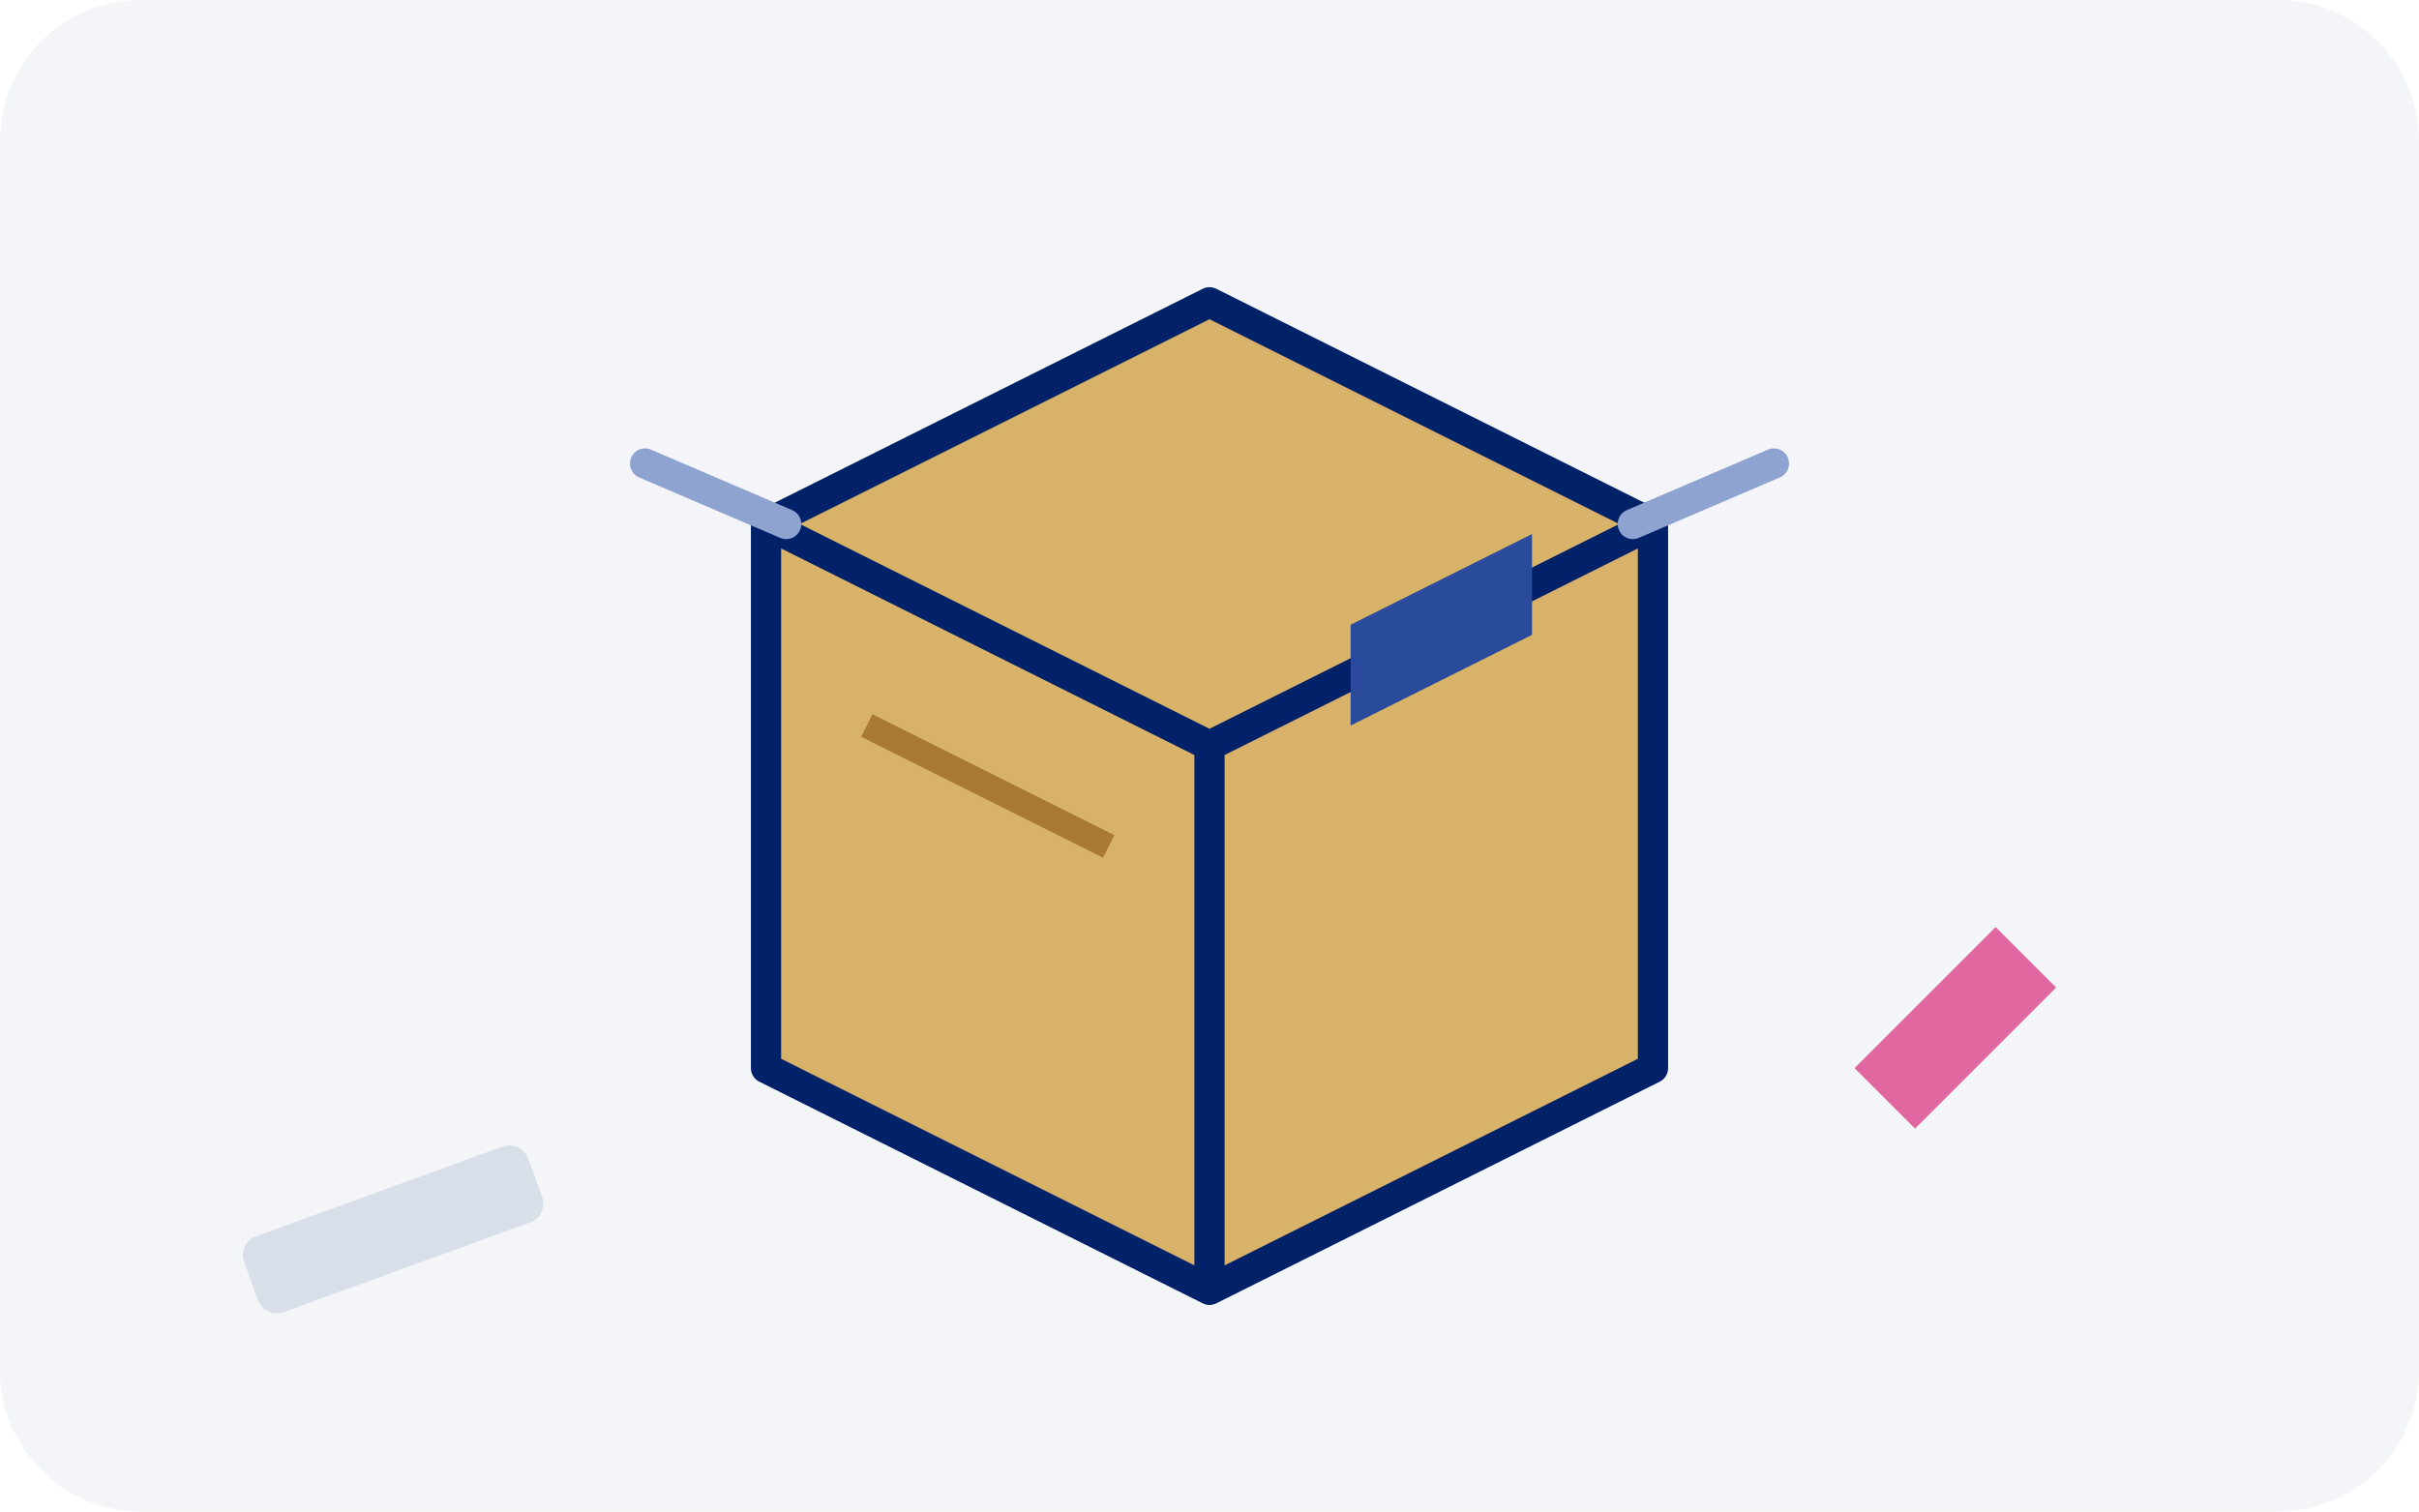
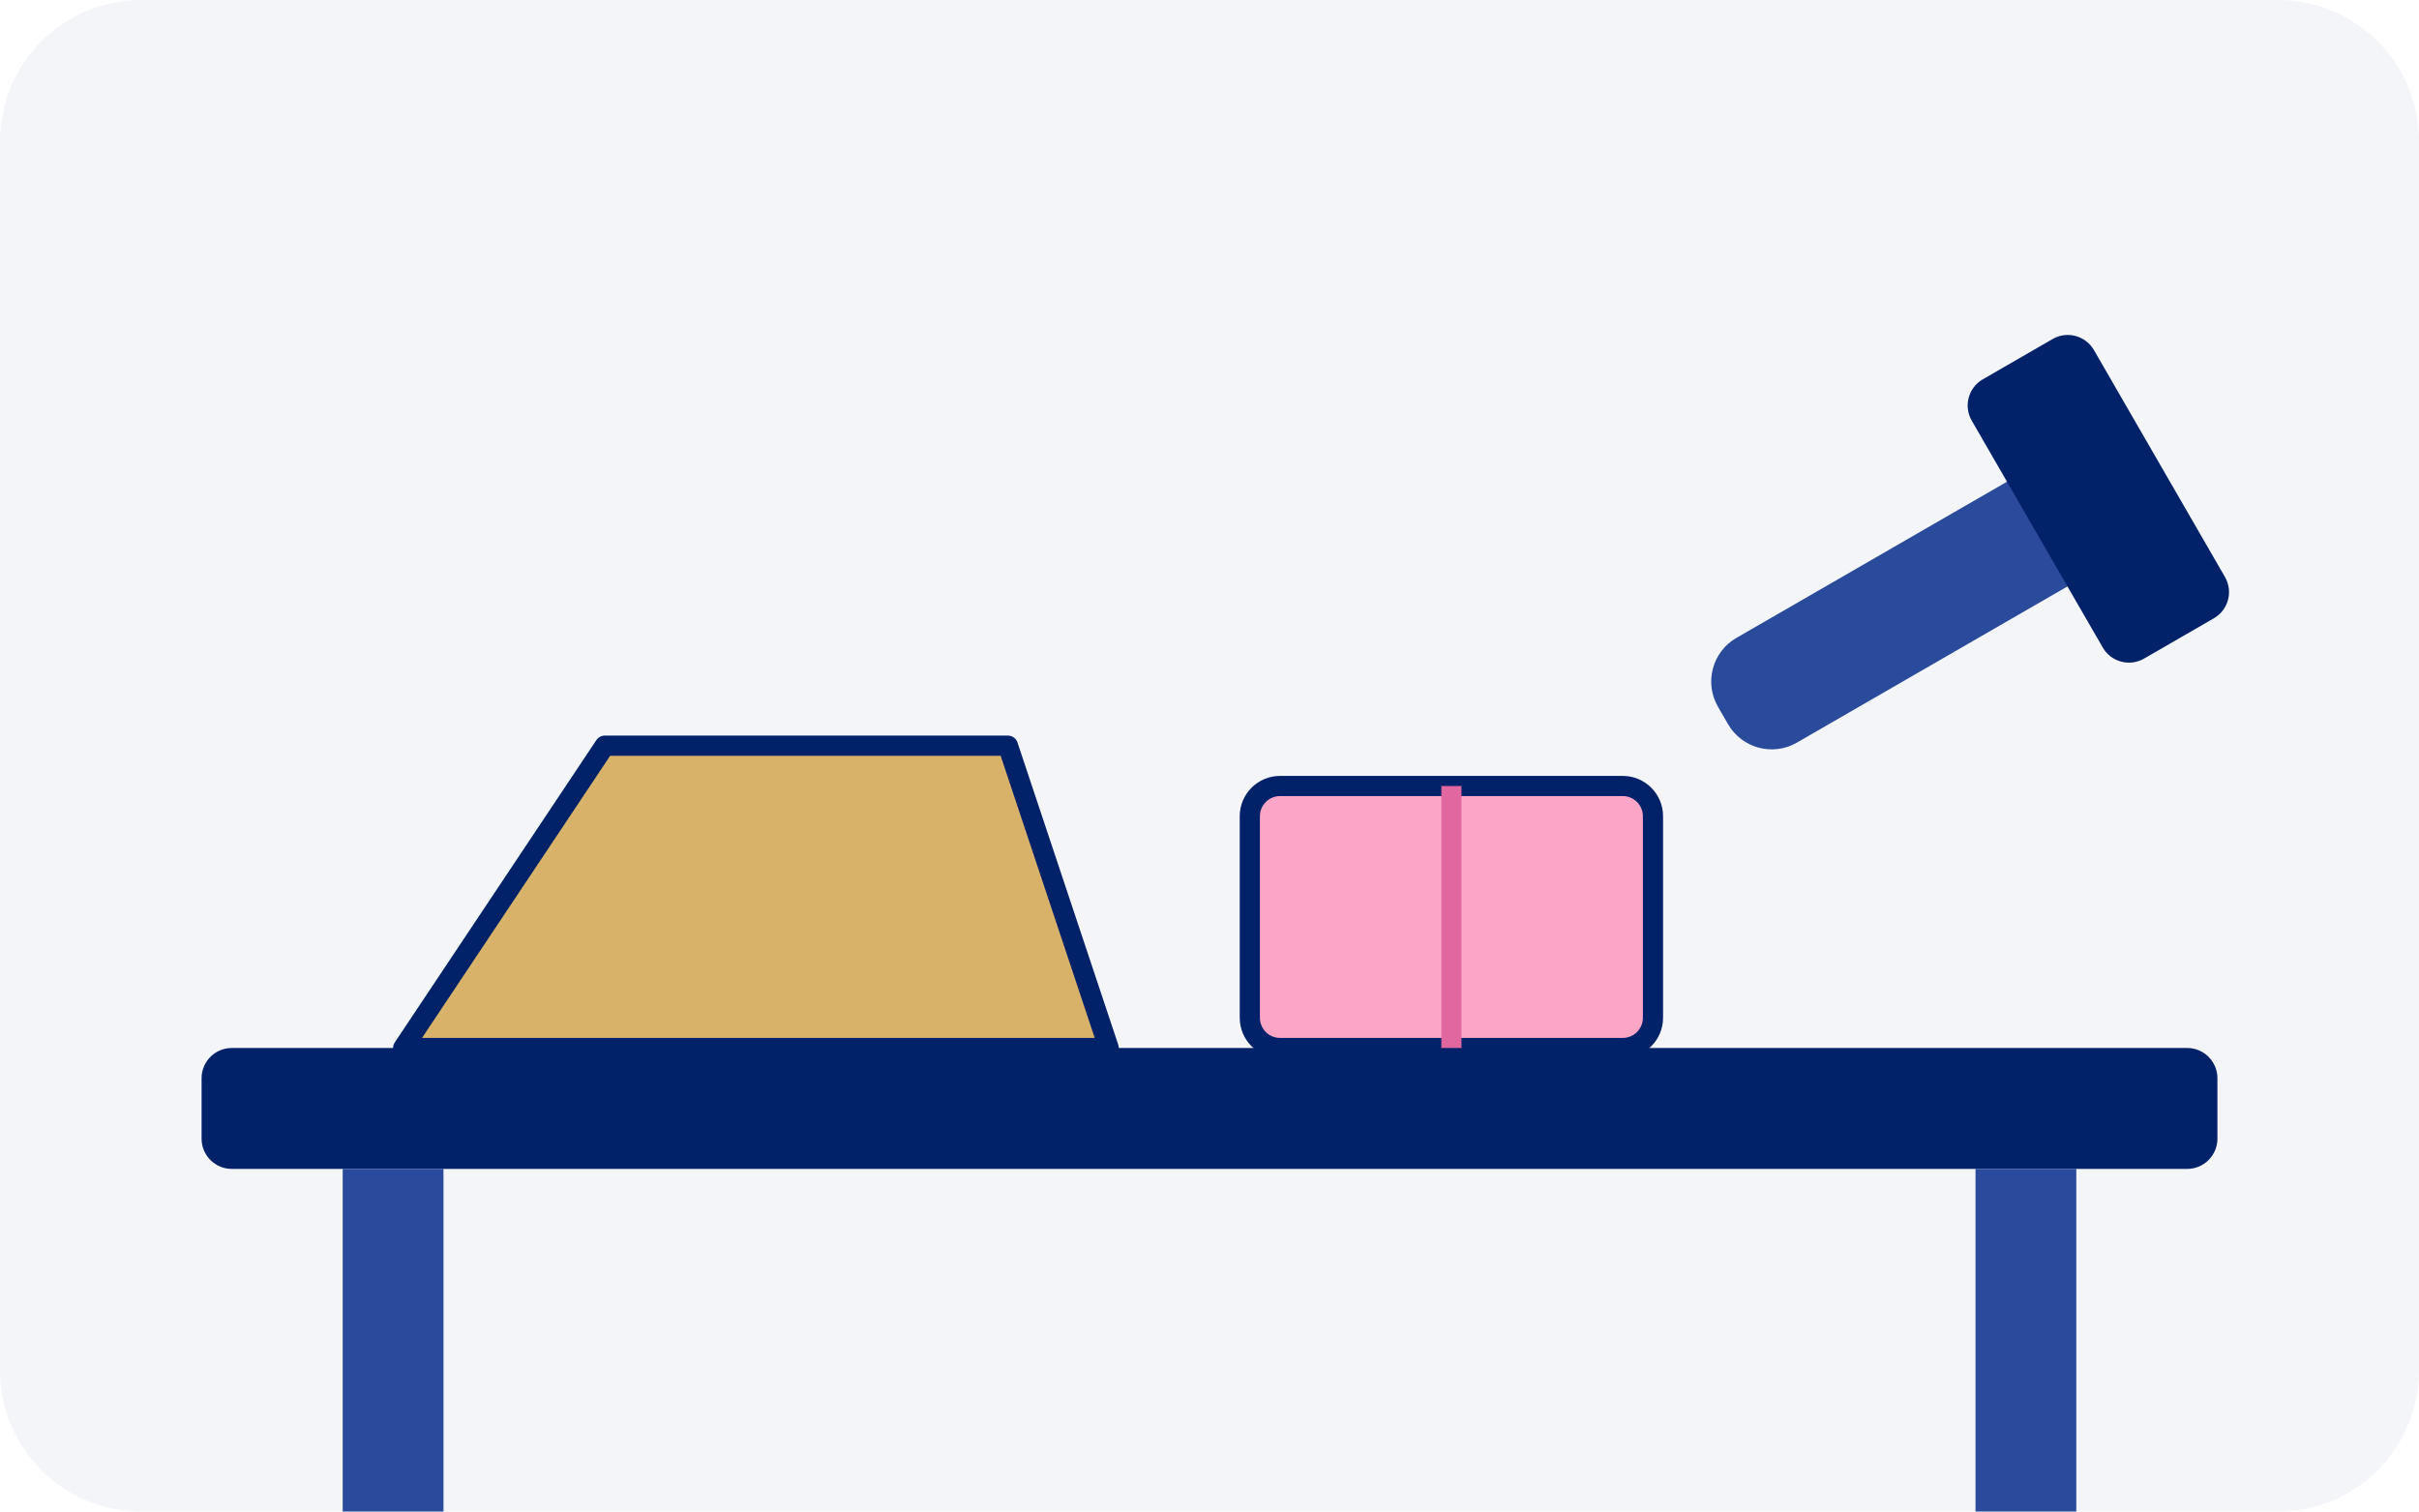
<svg xmlns="http://www.w3.org/2000/svg" viewBox="0 0 240 150" width="240" height="150" class="ahjo-art" aria-hidden="true" focusable="false">
  <rect width="240" height="150" rx="14" fill="#f3f5f9" />
-   <g transform="translate(76 22)">
-     <path d="M0 30l44-22 44 22v54l-44 22-44-22z" fill="#d9b26a" stroke="#012169" stroke-width="3" stroke-linejoin="round" />
-     <path d="M0 30l44 22 44-22M44 52v54" stroke="#012169" stroke-width="3" fill="none" />
-     <path d="M58 40l18-9v10l-18 9z" fill="#2a4a9b" />
-     <path d="M10 50l24 12" stroke="#a97a35" stroke-width="2.5" />
-     <path d="M-12 24l14 6M100 24l-14 6" stroke="#8fa3d1" stroke-width="3" stroke-linecap="round" />
+   <rect x="20" y="104" width="200" height="12" rx="3" fill="#012169" />
+   <rect x="34" y="116" width="10" height="34" fill="#2a4a9b" />
+   <rect x="196" y="116" width="10" height="34" fill="#2a4a9b" />
+   <path d="M40 104l20-30h40l10 30z" fill="#d9b26a" stroke="#012169" stroke-width="2" stroke-linejoin="round" stroke-linecap="round" />
+   <rect x="124" y="78" width="40" height="26" rx="3" fill="#fca5c7" stroke="#012169" stroke-width="2" stroke-linejoin="round" stroke-linecap="round" />
+   <path d="M144 78v26" stroke="#e0679f" stroke-width="2" />
+   <g transform="rotate(-30 190 60)">
+     <rect x="168" y="54" width="44" height="12" rx="5" fill="#2a4a9b" />
+     <rect x="204" y="44" width="14" height="32" rx="3" fill="#012169" />
  </g>
-   <rect x="24" y="118" width="30" height="8" rx="2" fill="#d9dfe9" transform="rotate(-20 39 122)" />
-   <path d="M184 106l14-14 6 6-14 14z" fill="#e0679f" />
</svg>
